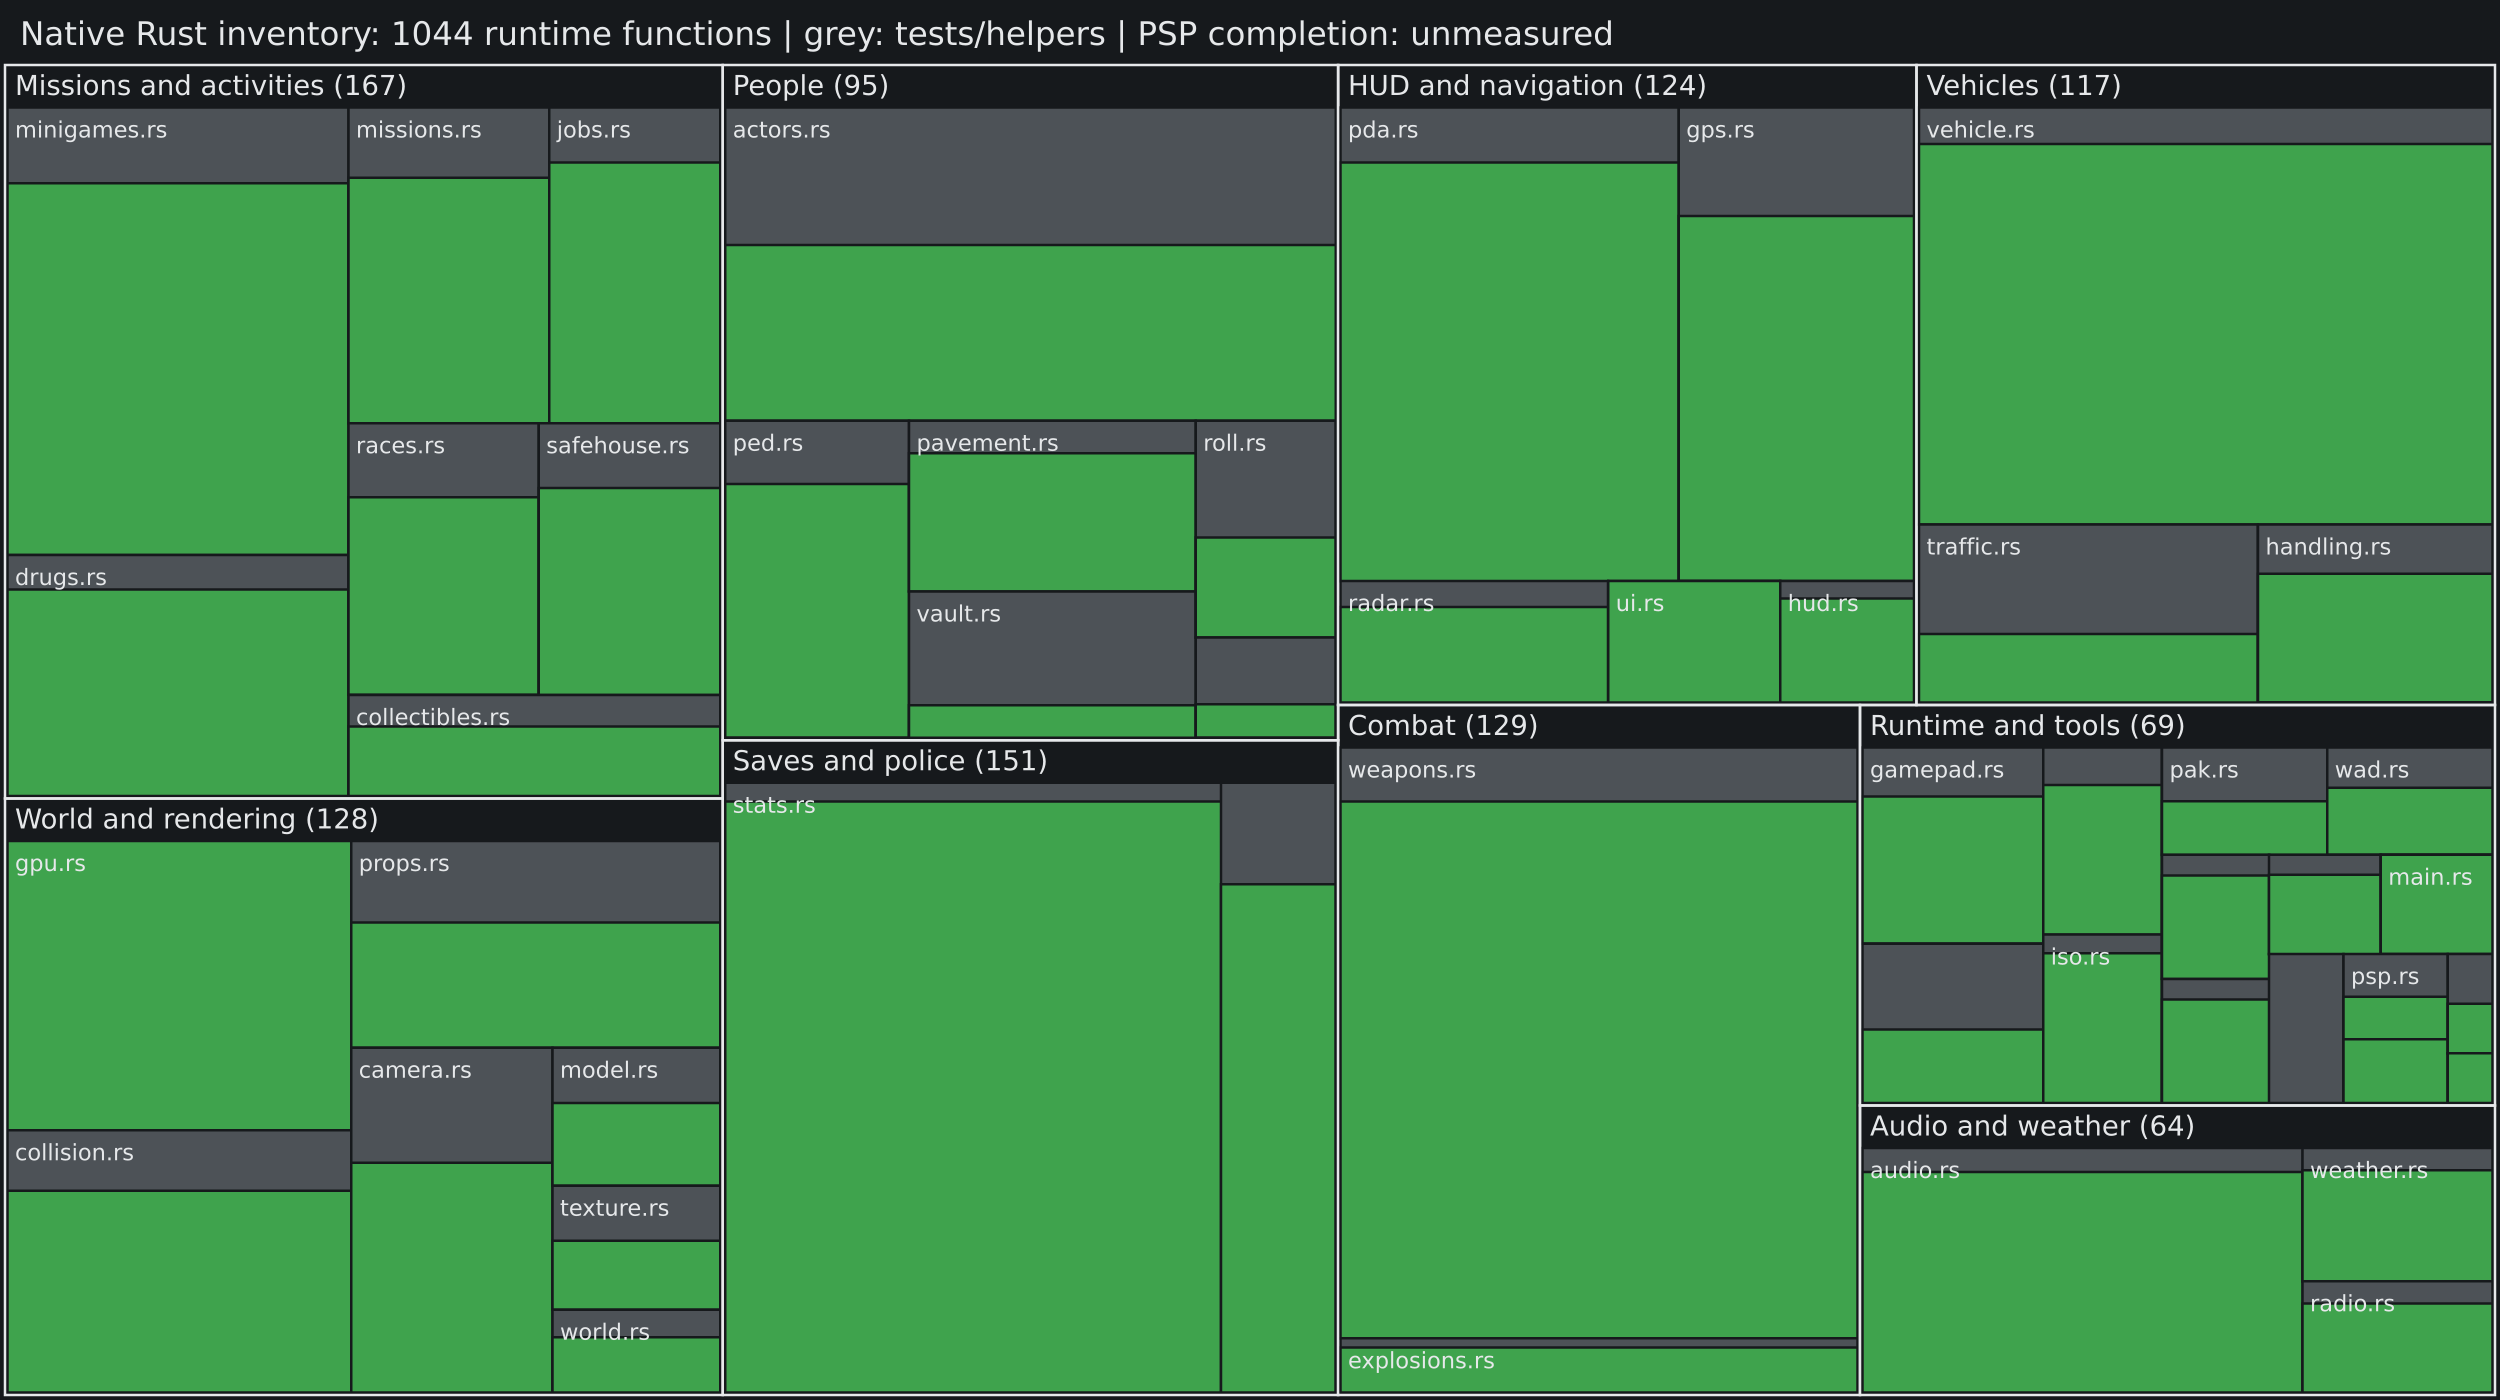
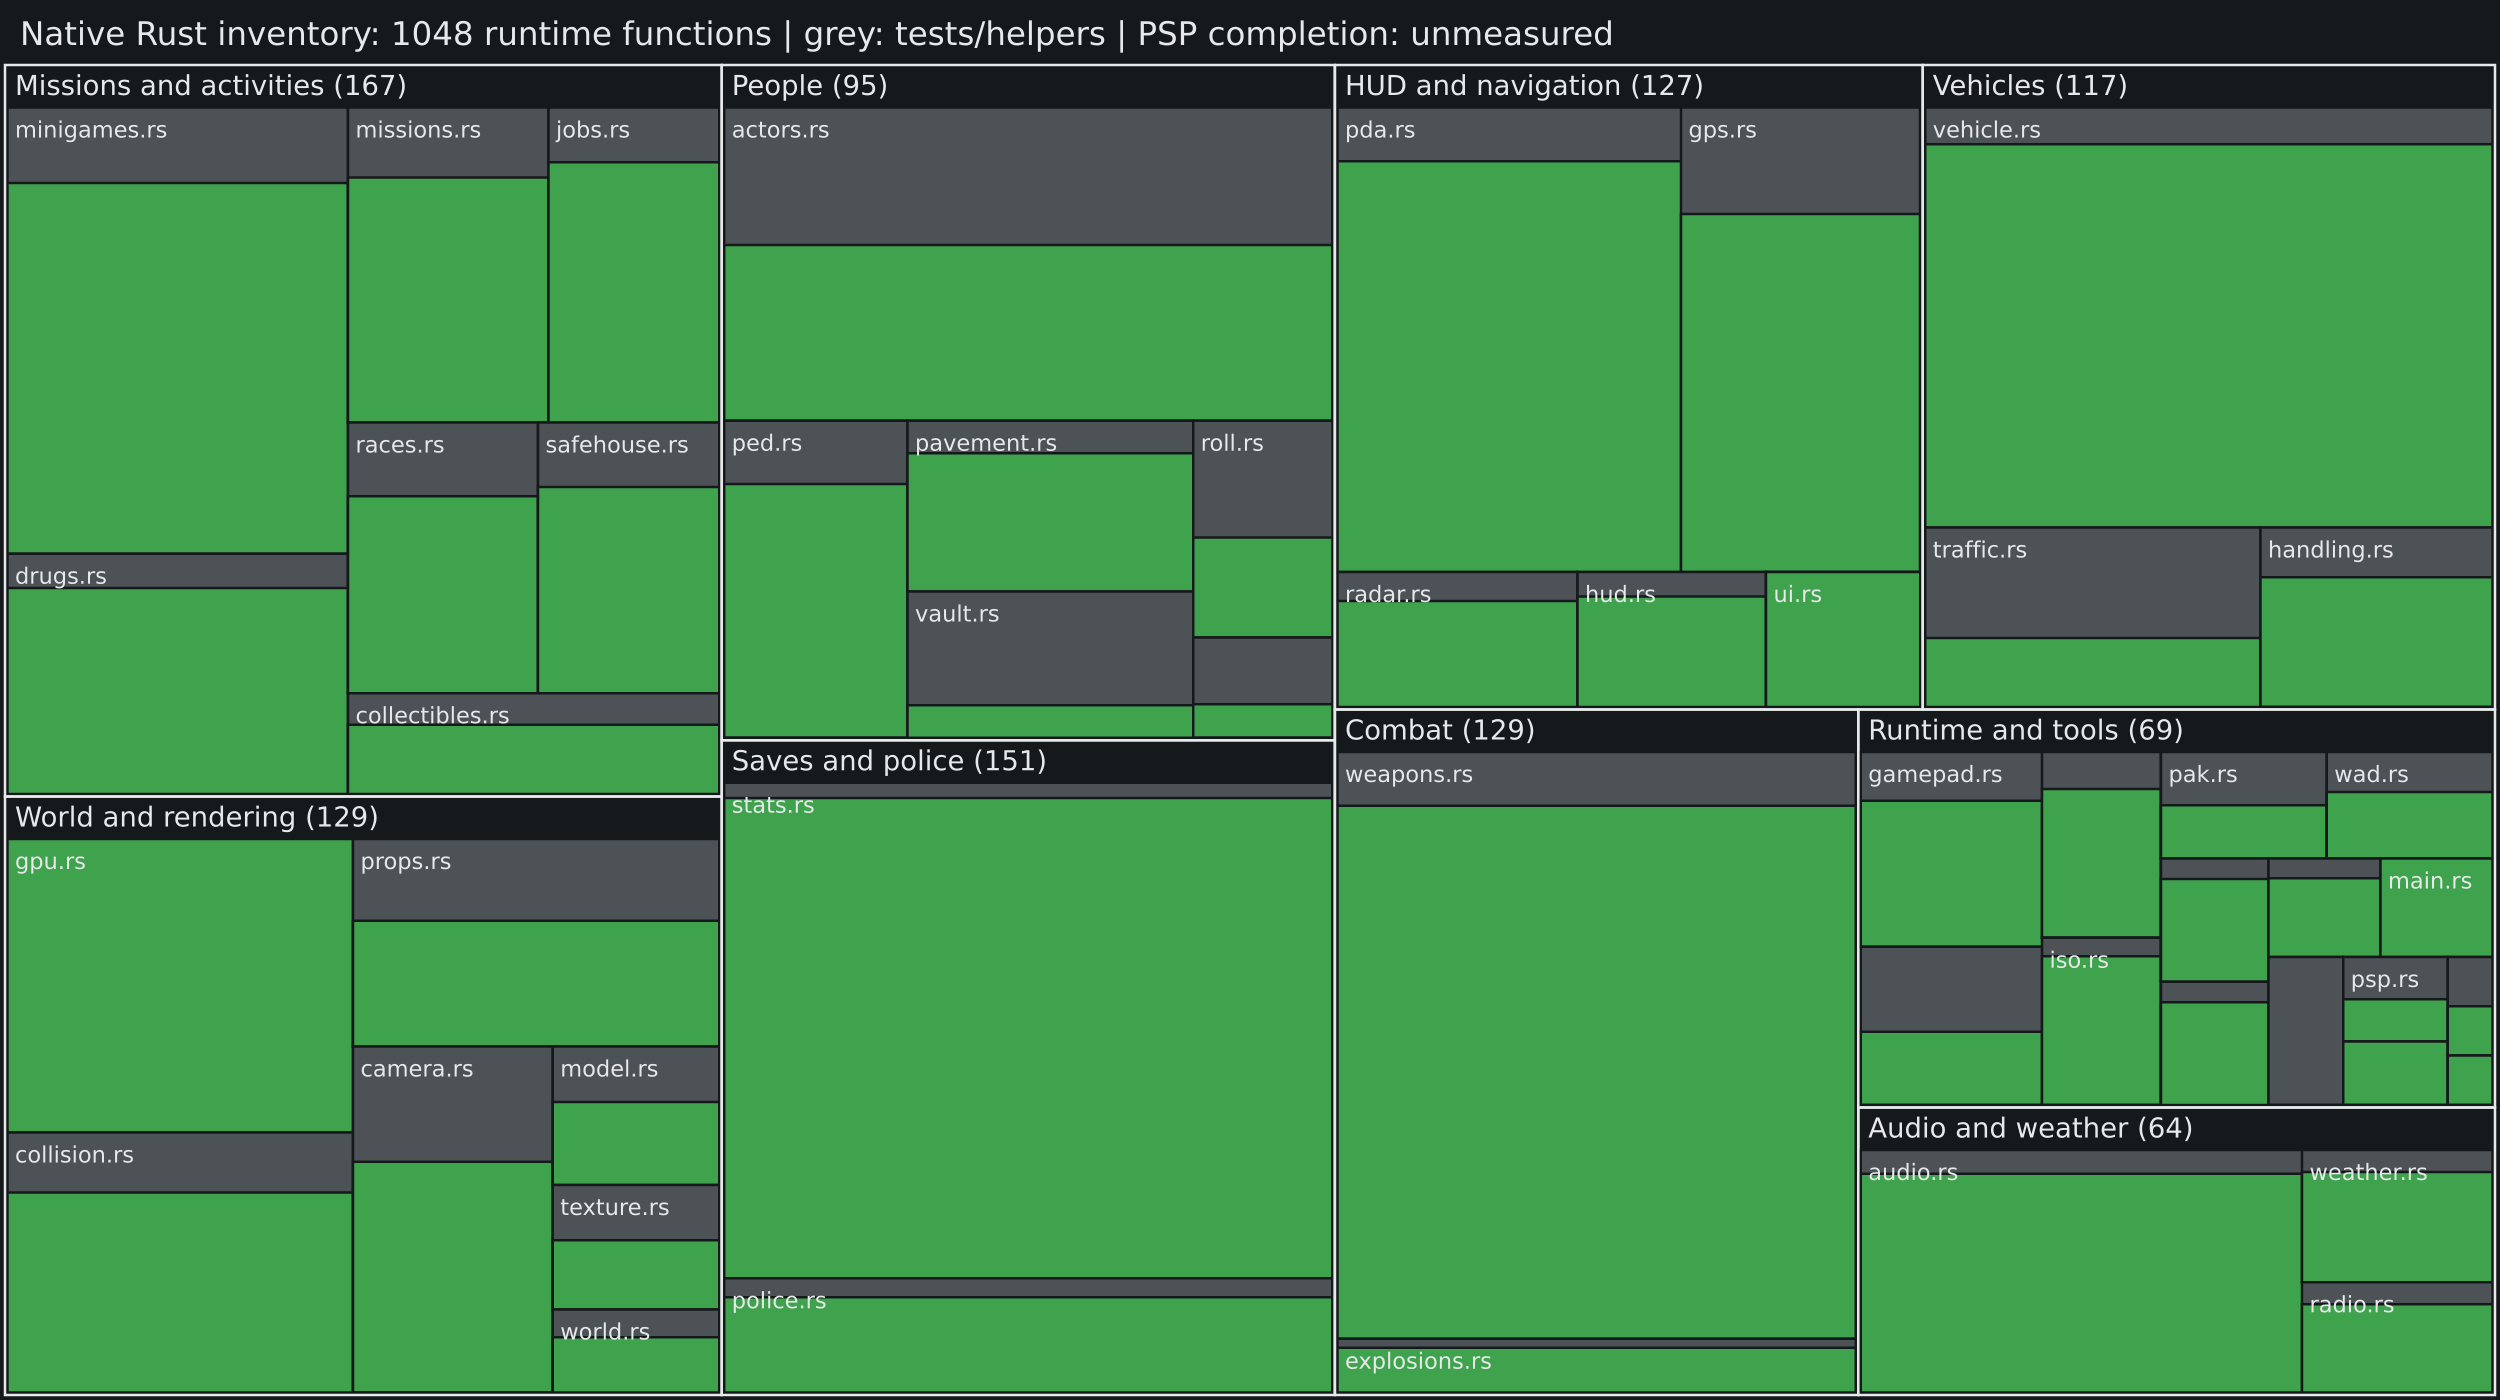
<svg xmlns="http://www.w3.org/2000/svg" width="1000" height="560" viewBox="0 0 1000 560" font-family="Verdana,DejaVu Sans,sans-serif">
  <rect width="1000" height="560" fill="#16191c" />
-   <text x="8" y="18" font-size="13" fill="#e6e8ea">Native Rust inventory: 1044 runtime functions | grey: tests/helpers | PSP completion: unmeasured</text>
-   <g>
-     <rect x="3.0" y="43.0" width="136.4" height="179.0" fill="#4d5257" stroke="#16191c" />
-     <rect x="3.0" y="73.3" width="136.4" height="148.7" fill="#3fa34d" stroke="#16191c" />
+   <text x="8" y="18" font-size="13" fill="#e6e8ea">Native Rust inventory: 1048 runtime functions | grey: tests/helpers | PSP completion: unmeasured</text>
+   <g>
+     <rect x="3.0" y="43.0" width="136.2" height="178.5" fill="#4d5257" stroke="#16191c" />
+     <rect x="3.0" y="73.2" width="136.2" height="148.3" fill="#3fa34d" stroke="#16191c" />
    <text x="6.0" y="55.0" font-size="9" fill="#e6e8ea">minigames.rs</text>
  </g>
  <g>
-     <rect x="3.0" y="222.0" width="136.4" height="96.4" fill="#4d5257" stroke="#16191c" />
-     <rect x="3.0" y="235.8" width="136.4" height="82.6" fill="#3fa34d" stroke="#16191c" />
-     <text x="6.0" y="234.0" font-size="9" fill="#e6e8ea">drugs.rs</text>
-   </g>
-   <g>
-     <rect x="139.4" y="43.0" width="80.3" height="126.3" fill="#4d5257" stroke="#16191c" />
-     <rect x="139.4" y="71.1" width="80.3" height="98.2" fill="#3fa34d" stroke="#16191c" />
-     <text x="142.4" y="55.0" font-size="9" fill="#e6e8ea">missions.rs</text>
-   </g>
-   <g>
-     <rect x="219.7" y="43.0" width="68.4" height="126.3" fill="#4d5257" stroke="#16191c" />
-     <rect x="219.7" y="65.0" width="68.4" height="104.3" fill="#3fa34d" stroke="#16191c" />
-     <text x="222.7" y="55.0" font-size="9" fill="#e6e8ea">jobs.rs</text>
-   </g>
-   <g>
-     <rect x="139.4" y="169.3" width="76.1" height="108.6" fill="#4d5257" stroke="#16191c" />
-     <rect x="139.4" y="198.9" width="76.1" height="79.0" fill="#3fa34d" stroke="#16191c" />
-     <text x="142.4" y="181.3" font-size="9" fill="#e6e8ea">races.rs</text>
-   </g>
-   <g>
-     <rect x="215.5" y="169.3" width="72.6" height="108.6" fill="#4d5257" stroke="#16191c" />
-     <rect x="215.5" y="195.2" width="72.6" height="82.8" fill="#3fa34d" stroke="#16191c" />
-     <text x="218.5" y="181.3" font-size="9" fill="#e6e8ea">safehouse.rs</text>
-   </g>
-   <g>
-     <rect x="139.4" y="278.0" width="148.7" height="40.4" fill="#4d5257" stroke="#16191c" />
-     <rect x="139.4" y="290.6" width="148.7" height="27.8" fill="#3fa34d" stroke="#16191c" />
-     <text x="142.4" y="290.0" font-size="9" fill="#e6e8ea">collectibles.rs</text>
-   </g>
-   <rect x="2.0" y="26.0" width="287.1" height="293.4" fill="none" stroke="#e6e8ea" />
+     <rect x="3.0" y="221.5" width="136.2" height="96.1" fill="#4d5257" stroke="#16191c" />
+     <rect x="3.0" y="235.2" width="136.2" height="82.4" fill="#3fa34d" stroke="#16191c" />
+     <text x="6.0" y="233.5" font-size="9" fill="#e6e8ea">drugs.rs</text>
+   </g>
+   <g>
+     <rect x="139.2" y="43.0" width="80.2" height="126.0" fill="#4d5257" stroke="#16191c" />
+     <rect x="139.2" y="71.0" width="80.2" height="98.0" fill="#3fa34d" stroke="#16191c" />
+     <text x="142.2" y="55.0" font-size="9" fill="#e6e8ea">missions.rs</text>
+   </g>
+   <g>
+     <rect x="219.4" y="43.0" width="68.3" height="126.0" fill="#4d5257" stroke="#16191c" />
+     <rect x="219.4" y="64.9" width="68.3" height="104.1" fill="#3fa34d" stroke="#16191c" />
+     <text x="222.4" y="55.0" font-size="9" fill="#e6e8ea">jobs.rs</text>
+   </g>
+   <g>
+     <rect x="139.2" y="169.0" width="76.0" height="108.3" fill="#4d5257" stroke="#16191c" />
+     <rect x="139.2" y="198.5" width="76.0" height="78.8" fill="#3fa34d" stroke="#16191c" />
+     <text x="142.2" y="181.0" font-size="9" fill="#e6e8ea">races.rs</text>
+   </g>
+   <g>
+     <rect x="215.2" y="169.0" width="72.5" height="108.3" fill="#4d5257" stroke="#16191c" />
+     <rect x="215.2" y="194.8" width="72.5" height="82.5" fill="#3fa34d" stroke="#16191c" />
+     <text x="218.2" y="181.0" font-size="9" fill="#e6e8ea">safehouse.rs</text>
+   </g>
+   <g>
+     <rect x="139.2" y="277.3" width="148.5" height="40.3" fill="#4d5257" stroke="#16191c" />
+     <rect x="139.2" y="289.9" width="148.5" height="27.7" fill="#3fa34d" stroke="#16191c" />
+     <text x="142.2" y="289.3" font-size="9" fill="#e6e8ea">collectibles.rs</text>
+   </g>
+   <rect x="2.0" y="26.0" width="286.7" height="292.6" fill="none" stroke="#e6e8ea" />
  <text x="6.0" y="38.0" font-size="11" fill="#e6e8ea">Missions and activities (167)</text>
  <g>
-     <rect x="3.0" y="336.4" width="137.5" height="115.7" fill="#4d5257" stroke="#16191c" />
-     <rect x="3.0" y="336.4" width="137.5" height="115.7" fill="#3fa34d" stroke="#16191c" />
-     <text x="6.0" y="348.4" font-size="9" fill="#e6e8ea">gpu.rs</text>
-   </g>
-   <g>
-     <rect x="3.0" y="452.1" width="137.5" height="104.9" fill="#4d5257" stroke="#16191c" />
-     <rect x="3.0" y="476.3" width="137.5" height="80.7" fill="#3fa34d" stroke="#16191c" />
-     <text x="6.0" y="464.1" font-size="9" fill="#e6e8ea">collision.rs</text>
-   </g>
-   <g>
-     <rect x="140.5" y="336.4" width="147.6" height="82.7" fill="#4d5257" stroke="#16191c" />
-     <rect x="140.5" y="369.0" width="147.6" height="50.1" fill="#3fa34d" stroke="#16191c" />
-     <text x="143.5" y="348.4" font-size="9" fill="#e6e8ea">props.rs</text>
-   </g>
-   <g>
-     <rect x="140.5" y="419.1" width="80.5" height="137.9" fill="#4d5257" stroke="#16191c" />
-     <rect x="140.5" y="465.1" width="80.5" height="91.9" fill="#3fa34d" stroke="#16191c" />
-     <text x="143.5" y="431.1" font-size="9" fill="#e6e8ea">camera.rs</text>
-   </g>
-   <g>
-     <rect x="221.0" y="419.1" width="67.1" height="55.2" fill="#4d5257" stroke="#16191c" />
-     <rect x="221.0" y="441.2" width="67.1" height="33.1" fill="#3fa34d" stroke="#16191c" />
-     <text x="224.0" y="431.1" font-size="9" fill="#e6e8ea">model.rs</text>
-   </g>
-   <g>
-     <rect x="221.0" y="474.3" width="67.1" height="49.6" fill="#4d5257" stroke="#16191c" />
-     <rect x="221.0" y="496.3" width="67.1" height="27.6" fill="#3fa34d" stroke="#16191c" />
-     <text x="224.0" y="486.3" font-size="9" fill="#e6e8ea">texture.rs</text>
-   </g>
-   <g>
-     <rect x="221.0" y="523.9" width="67.1" height="33.1" fill="#4d5257" stroke="#16191c" />
-     <rect x="221.0" y="534.9" width="67.1" height="22.1" fill="#3fa34d" stroke="#16191c" />
-     <text x="224.0" y="535.9" font-size="9" fill="#e6e8ea">world.rs</text>
-   </g>
-   <rect x="2.0" y="319.4" width="287.1" height="238.6" fill="none" stroke="#e6e8ea" />
-   <text x="6.0" y="331.4" font-size="11" fill="#e6e8ea">World and rendering (128)</text>
-   <g>
-     <rect x="290.1" y="43.0" width="244.2" height="125.3" fill="#4d5257" stroke="#16191c" />
-     <rect x="290.1" y="98.0" width="244.2" height="70.3" fill="#3fa34d" stroke="#16191c" />
-     <text x="293.1" y="55.0" font-size="9" fill="#e6e8ea">actors.rs</text>
-   </g>
-   <g>
-     <rect x="290.1" y="168.3" width="73.5" height="126.8" fill="#4d5257" stroke="#16191c" />
-     <rect x="290.1" y="193.6" width="73.5" height="101.4" fill="#3fa34d" stroke="#16191c" />
-     <text x="293.1" y="180.3" font-size="9" fill="#e6e8ea">ped.rs</text>
-   </g>
-   <g>
-     <rect x="363.6" y="168.3" width="114.7" height="68.3" fill="#4d5257" stroke="#16191c" />
-     <rect x="363.6" y="181.3" width="114.7" height="55.3" fill="#3fa34d" stroke="#16191c" />
-     <text x="366.6" y="180.3" font-size="9" fill="#e6e8ea">pavement.rs</text>
-   </g>
-   <g>
-     <rect x="363.6" y="236.6" width="114.7" height="58.5" fill="#4d5257" stroke="#16191c" />
-     <rect x="363.6" y="282.1" width="114.7" height="13.0" fill="#3fa34d" stroke="#16191c" />
-     <text x="366.6" y="248.6" font-size="9" fill="#e6e8ea">vault.rs</text>
-   </g>
-   <g>
-     <rect x="478.3" y="168.3" width="55.9" height="86.8" fill="#4d5257" stroke="#16191c" />
-     <rect x="478.3" y="215.0" width="55.9" height="40.0" fill="#3fa34d" stroke="#16191c" />
-     <text x="481.3" y="180.3" font-size="9" fill="#e6e8ea">roll.rs</text>
-   </g>
-   <g>
-     <rect x="478.3" y="255.0" width="55.9" height="40.0" fill="#4d5257" stroke="#16191c" />
-     <rect x="478.3" y="281.7" width="55.9" height="13.3" fill="#3fa34d" stroke="#16191c" />
-   </g>
-   <rect x="289.1" y="26.0" width="246.2" height="270.1" fill="none" stroke="#e6e8ea" />
-   <text x="293.1" y="38.0" font-size="11" fill="#e6e8ea">People (95)</text>
-   <g>
-     <rect x="290.1" y="313.1" width="198.4" height="243.9" fill="#4d5257" stroke="#16191c" />
-     <rect x="290.1" y="320.6" width="198.4" height="236.4" fill="#3fa34d" stroke="#16191c" />
-     <text x="293.1" y="325.1" font-size="9" fill="#e6e8ea">stats.rs</text>
-   </g>
-   <g>
-     <rect x="488.4" y="313.1" width="45.8" height="243.9" fill="#4d5257" stroke="#16191c" />
-     <rect x="488.4" y="353.7" width="45.8" height="203.3" fill="#3fa34d" stroke="#16191c" />
-   </g>
-   <rect x="289.1" y="296.1" width="246.2" height="261.9" fill="none" stroke="#e6e8ea" />
-   <text x="293.1" y="308.1" font-size="11" fill="#e6e8ea">Saves and police (151)</text>
-   <g>
-     <rect x="536.2" y="43.0" width="135.3" height="189.4" fill="#4d5257" stroke="#16191c" />
-     <rect x="536.2" y="65.0" width="135.3" height="167.5" fill="#3fa34d" stroke="#16191c" />
-     <text x="539.2" y="55.0" font-size="9" fill="#e6e8ea">pda.rs</text>
-   </g>
-   <g>
-     <rect x="671.5" y="43.0" width="94.1" height="189.4" fill="#4d5257" stroke="#16191c" />
-     <rect x="671.5" y="86.4" width="94.1" height="146.0" fill="#3fa34d" stroke="#16191c" />
-     <text x="674.5" y="55.0" font-size="9" fill="#e6e8ea">gps.rs</text>
-   </g>
-   <g>
-     <rect x="536.2" y="232.4" width="107.0" height="48.6" fill="#4d5257" stroke="#16191c" />
-     <rect x="536.2" y="242.8" width="107.0" height="38.2" fill="#3fa34d" stroke="#16191c" />
-     <text x="539.2" y="244.4" font-size="9" fill="#e6e8ea">radar.rs</text>
-   </g>
-   <g>
-     <rect x="643.3" y="232.4" width="68.8" height="48.6" fill="#4d5257" stroke="#16191c" />
-     <rect x="643.3" y="232.4" width="68.8" height="48.6" fill="#3fa34d" stroke="#16191c" />
-     <text x="646.3" y="244.4" font-size="9" fill="#e6e8ea">ui.rs</text>
-   </g>
-   <g>
-     <rect x="712.1" y="232.4" width="53.5" height="48.6" fill="#4d5257" stroke="#16191c" />
-     <rect x="712.1" y="239.4" width="53.5" height="41.6" fill="#3fa34d" stroke="#16191c" />
-     <text x="715.1" y="244.4" font-size="9" fill="#e6e8ea">hud.rs</text>
-   </g>
-   <rect x="535.2" y="26.0" width="231.4" height="256.0" fill="none" stroke="#e6e8ea" />
-   <text x="539.2" y="38.0" font-size="11" fill="#e6e8ea">HUD and navigation (124)</text>
-   <g>
-     <rect x="767.6" y="43.0" width="229.4" height="166.8" fill="#4d5257" stroke="#16191c" />
-     <rect x="767.6" y="57.6" width="229.4" height="152.2" fill="#3fa34d" stroke="#16191c" />
-     <text x="770.6" y="55.0" font-size="9" fill="#e6e8ea">vehicle.rs</text>
-   </g>
-   <g>
-     <rect x="767.6" y="209.8" width="135.5" height="71.2" fill="#4d5257" stroke="#16191c" />
-     <rect x="767.6" y="253.6" width="135.5" height="27.4" fill="#3fa34d" stroke="#16191c" />
-     <text x="770.6" y="221.8" font-size="9" fill="#e6e8ea">traffic.rs</text>
-   </g>
-   <g>
-     <rect x="903.2" y="209.8" width="93.8" height="71.2" fill="#4d5257" stroke="#16191c" />
-     <rect x="903.2" y="229.5" width="93.8" height="51.4" fill="#3fa34d" stroke="#16191c" />
-     <text x="906.2" y="221.8" font-size="9" fill="#e6e8ea">handling.rs</text>
-   </g>
-   <rect x="766.6" y="26.0" width="231.4" height="256.0" fill="none" stroke="#e6e8ea" />
-   <text x="770.6" y="38.0" font-size="11" fill="#e6e8ea">Vehicles (117)</text>
-   <g>
-     <rect x="536.2" y="299.0" width="206.8" height="236.4" fill="#4d5257" stroke="#16191c" />
-     <rect x="536.2" y="320.6" width="206.8" height="214.7" fill="#3fa34d" stroke="#16191c" />
-     <text x="539.2" y="311.0" font-size="9" fill="#e6e8ea">weapons.rs</text>
-   </g>
-   <g>
-     <rect x="536.2" y="535.3" width="206.8" height="21.7" fill="#4d5257" stroke="#16191c" />
-     <rect x="536.2" y="539.0" width="206.8" height="18.0" fill="#3fa34d" stroke="#16191c" />
-     <text x="539.2" y="547.3" font-size="9" fill="#e6e8ea">explosions.rs</text>
-   </g>
-   <rect x="535.2" y="282.0" width="208.8" height="276.0" fill="none" stroke="#e6e8ea" />
-   <text x="539.2" y="294.0" font-size="11" fill="#e6e8ea">Combat (129)</text>
-   <g>
-     <rect x="745.0" y="299.0" width="72.4" height="78.5" fill="#4d5257" stroke="#16191c" />
-     <rect x="745.0" y="318.6" width="72.4" height="58.8" fill="#3fa34d" stroke="#16191c" />
-     <text x="748.0" y="311.0" font-size="9" fill="#e6e8ea">gamepad.rs</text>
-   </g>
-   <g>
-     <rect x="745.0" y="377.5" width="72.4" height="63.8" fill="#4d5257" stroke="#16191c" />
-     <rect x="745.0" y="411.8" width="72.4" height="29.4" fill="#3fa34d" stroke="#16191c" />
-   </g>
-   <g>
-     <rect x="817.3" y="299.0" width="47.4" height="74.8" fill="#4d5257" stroke="#16191c" />
-     <rect x="817.3" y="314.0" width="47.4" height="59.9" fill="#3fa34d" stroke="#16191c" />
-   </g>
-   <g>
-     <rect x="817.3" y="373.8" width="47.4" height="67.4" fill="#4d5257" stroke="#16191c" />
-     <rect x="817.3" y="381.3" width="47.4" height="59.9" fill="#3fa34d" stroke="#16191c" />
-     <text x="820.3" y="385.8" font-size="9" fill="#e6e8ea">iso.rs</text>
-   </g>
-   <g>
-     <rect x="864.8" y="299.0" width="66.1" height="42.9" fill="#4d5257" stroke="#16191c" />
-     <rect x="864.8" y="320.5" width="66.1" height="21.5" fill="#3fa34d" stroke="#16191c" />
-     <text x="867.8" y="311.0" font-size="9" fill="#e6e8ea">pak.rs</text>
-   </g>
-   <g>
-     <rect x="930.9" y="299.0" width="66.1" height="42.9" fill="#4d5257" stroke="#16191c" />
-     <rect x="930.9" y="315.1" width="66.1" height="26.8" fill="#3fa34d" stroke="#16191c" />
-     <text x="933.9" y="311.0" font-size="9" fill="#e6e8ea">wad.rs</text>
-   </g>
-   <g>
-     <rect x="864.8" y="341.9" width="42.9" height="49.6" fill="#4d5257" stroke="#16191c" />
-     <rect x="864.8" y="350.2" width="42.9" height="41.4" fill="#3fa34d" stroke="#16191c" />
-   </g>
-   <g>
-     <rect x="864.8" y="391.6" width="42.9" height="49.6" fill="#4d5257" stroke="#16191c" />
-     <rect x="864.8" y="399.8" width="42.9" height="41.4" fill="#3fa34d" stroke="#16191c" />
-   </g>
-   <g>
-     <rect x="907.6" y="341.9" width="44.7" height="39.7" fill="#4d5257" stroke="#16191c" />
-     <rect x="907.6" y="349.9" width="44.7" height="31.8" fill="#3fa34d" stroke="#16191c" />
-   </g>
-   <g>
-     <rect x="952.3" y="341.9" width="44.7" height="39.7" fill="#4d5257" stroke="#16191c" />
-     <rect x="952.3" y="341.9" width="44.7" height="39.7" fill="#3fa34d" stroke="#16191c" />
-     <text x="955.3" y="353.9" font-size="9" fill="#e6e8ea">main.rs</text>
-   </g>
-   <g>
-     <rect x="907.6" y="381.6" width="29.8" height="59.6" fill="#4d5257" stroke="#16191c" />
-     <rect x="907.6" y="441.2" width="29.8" height="0.0" fill="#3fa34d" stroke="#16191c" />
-   </g>
-   <g>
-     <rect x="937.4" y="381.6" width="41.7" height="34.0" fill="#4d5257" stroke="#16191c" />
-     <rect x="937.4" y="398.7" width="41.7" height="17.0" fill="#3fa34d" stroke="#16191c" />
-     <text x="940.4" y="393.6" font-size="9" fill="#e6e8ea">psp.rs</text>
-   </g>
-   <g>
-     <rect x="937.4" y="415.7" width="41.7" height="25.5" fill="#4d5257" stroke="#16191c" />
-     <rect x="937.4" y="415.7" width="41.7" height="25.5" fill="#3fa34d" stroke="#16191c" />
-   </g>
-   <g>
-     <rect x="979.1" y="381.6" width="17.9" height="39.7" fill="#4d5257" stroke="#16191c" />
-     <rect x="979.1" y="401.5" width="17.9" height="19.9" fill="#3fa34d" stroke="#16191c" />
-   </g>
-   <g>
-     <rect x="979.1" y="421.3" width="17.9" height="19.9" fill="#4d5257" stroke="#16191c" />
-     <rect x="979.1" y="421.3" width="17.9" height="19.9" fill="#3fa34d" stroke="#16191c" />
-   </g>
-   <rect x="744.0" y="282.0" width="254.0" height="160.2" fill="none" stroke="#e6e8ea" />
-   <text x="748.0" y="294.0" font-size="11" fill="#e6e8ea">Runtime and tools (69)</text>
-   <g>
-     <rect x="745.0" y="459.2" width="176.1" height="97.8" fill="#4d5257" stroke="#16191c" />
-     <rect x="745.0" y="468.8" width="176.1" height="88.2" fill="#3fa34d" stroke="#16191c" />
-     <text x="748.0" y="471.2" font-size="9" fill="#e6e8ea">audio.rs</text>
-   </g>
-   <g>
-     <rect x="921.0" y="459.2" width="76.0" height="53.3" fill="#4d5257" stroke="#16191c" />
-     <rect x="921.0" y="468.1" width="76.0" height="44.5" fill="#3fa34d" stroke="#16191c" />
-     <text x="924.0" y="471.2" font-size="9" fill="#e6e8ea">weather.rs</text>
-   </g>
-   <g>
-     <rect x="921.0" y="512.5" width="76.0" height="44.5" fill="#4d5257" stroke="#16191c" />
-     <rect x="921.0" y="521.4" width="76.0" height="35.6" fill="#3fa34d" stroke="#16191c" />
-     <text x="924.0" y="524.5" font-size="9" fill="#e6e8ea">radio.rs</text>
-   </g>
-   <rect x="744.0" y="442.2" width="254.0" height="115.8" fill="none" stroke="#e6e8ea" />
-   <text x="748.0" y="454.2" font-size="11" fill="#e6e8ea">Audio and weather (64)</text>
+     <rect x="3.0" y="335.6" width="138.2" height="117.4" fill="#4d5257" stroke="#16191c" />
+     <rect x="3.0" y="335.6" width="138.2" height="117.4" fill="#3fa34d" stroke="#16191c" />
+     <text x="6.0" y="347.6" font-size="9" fill="#e6e8ea">gpu.rs</text>
+   </g>
+   <g>
+     <rect x="3.0" y="453.0" width="138.2" height="104.0" fill="#4d5257" stroke="#16191c" />
+     <rect x="3.0" y="477.0" width="138.2" height="80.0" fill="#3fa34d" stroke="#16191c" />
+     <text x="6.0" y="465.0" font-size="9" fill="#e6e8ea">collision.rs</text>
+   </g>
+   <g>
+     <rect x="141.2" y="335.6" width="146.5" height="83.0" fill="#4d5257" stroke="#16191c" />
+     <rect x="141.2" y="368.3" width="146.5" height="50.3" fill="#3fa34d" stroke="#16191c" />
+     <text x="144.2" y="347.6" font-size="9" fill="#e6e8ea">props.rs</text>
+   </g>
+   <g>
+     <rect x="141.2" y="418.6" width="79.9" height="138.4" fill="#4d5257" stroke="#16191c" />
+     <rect x="141.2" y="464.7" width="79.9" height="92.2" fill="#3fa34d" stroke="#16191c" />
+     <text x="144.2" y="430.6" font-size="9" fill="#e6e8ea">camera.rs</text>
+   </g>
+   <g>
+     <rect x="221.1" y="418.6" width="66.6" height="55.3" fill="#4d5257" stroke="#16191c" />
+     <rect x="221.1" y="440.8" width="66.6" height="33.2" fill="#3fa34d" stroke="#16191c" />
+     <text x="224.1" y="430.6" font-size="9" fill="#e6e8ea">model.rs</text>
+   </g>
+   <g>
+     <rect x="221.1" y="474.0" width="66.6" height="49.8" fill="#4d5257" stroke="#16191c" />
+     <rect x="221.1" y="496.1" width="66.6" height="27.7" fill="#3fa34d" stroke="#16191c" />
+     <text x="224.1" y="486.0" font-size="9" fill="#e6e8ea">texture.rs</text>
+   </g>
+   <g>
+     <rect x="221.1" y="523.8" width="66.6" height="33.2" fill="#4d5257" stroke="#16191c" />
+     <rect x="221.1" y="534.9" width="66.6" height="22.1" fill="#3fa34d" stroke="#16191c" />
+     <text x="224.1" y="535.8" font-size="9" fill="#e6e8ea">world.rs</text>
+   </g>
+   <rect x="2.0" y="318.6" width="286.7" height="239.4" fill="none" stroke="#e6e8ea" />
+   <text x="6.0" y="330.6" font-size="11" fill="#e6e8ea">World and rendering (129)</text>
+   <g>
+     <rect x="289.7" y="43.0" width="243.2" height="125.3" fill="#4d5257" stroke="#16191c" />
+     <rect x="289.7" y="98.0" width="243.2" height="70.3" fill="#3fa34d" stroke="#16191c" />
+     <text x="292.7" y="55.0" font-size="9" fill="#e6e8ea">actors.rs</text>
+   </g>
+   <g>
+     <rect x="289.7" y="168.3" width="73.3" height="126.8" fill="#4d5257" stroke="#16191c" />
+     <rect x="289.7" y="193.6" width="73.3" height="101.4" fill="#3fa34d" stroke="#16191c" />
+     <text x="292.7" y="180.3" font-size="9" fill="#e6e8ea">ped.rs</text>
+   </g>
+   <g>
+     <rect x="363.0" y="168.3" width="114.3" height="68.3" fill="#4d5257" stroke="#16191c" />
+     <rect x="363.0" y="181.3" width="114.3" height="55.3" fill="#3fa34d" stroke="#16191c" />
+     <text x="366.0" y="180.3" font-size="9" fill="#e6e8ea">pavement.rs</text>
+   </g>
+   <g>
+     <rect x="363.0" y="236.6" width="114.3" height="58.5" fill="#4d5257" stroke="#16191c" />
+     <rect x="363.0" y="282.1" width="114.3" height="13.0" fill="#3fa34d" stroke="#16191c" />
+     <text x="366.0" y="248.6" font-size="9" fill="#e6e8ea">vault.rs</text>
+   </g>
+   <g>
+     <rect x="477.3" y="168.3" width="55.7" height="86.8" fill="#4d5257" stroke="#16191c" />
+     <rect x="477.3" y="215.0" width="55.7" height="40.0" fill="#3fa34d" stroke="#16191c" />
+     <text x="480.3" y="180.3" font-size="9" fill="#e6e8ea">roll.rs</text>
+   </g>
+   <g>
+     <rect x="477.3" y="255.0" width="55.7" height="40.0" fill="#4d5257" stroke="#16191c" />
+     <rect x="477.3" y="281.7" width="55.7" height="13.3" fill="#3fa34d" stroke="#16191c" />
+   </g>
+   <rect x="288.7" y="26.0" width="245.2" height="270.1" fill="none" stroke="#e6e8ea" />
+   <text x="292.7" y="38.0" font-size="11" fill="#e6e8ea">People (95)</text>
+   <g>
+     <rect x="289.7" y="313.1" width="243.2" height="198.2" fill="#4d5257" stroke="#16191c" />
+     <rect x="289.7" y="319.2" width="243.2" height="192.1" fill="#3fa34d" stroke="#16191c" />
+     <text x="292.7" y="325.1" font-size="9" fill="#e6e8ea">stats.rs</text>
+   </g>
+   <g>
+     <rect x="289.7" y="511.3" width="243.2" height="45.7" fill="#4d5257" stroke="#16191c" />
+     <rect x="289.7" y="518.9" width="243.2" height="38.1" fill="#3fa34d" stroke="#16191c" />
+     <text x="292.7" y="523.3" font-size="9" fill="#e6e8ea">police.rs</text>
+   </g>
+   <rect x="288.7" y="296.1" width="245.2" height="261.9" fill="none" stroke="#e6e8ea" />
+   <text x="292.7" y="308.1" font-size="11" fill="#e6e8ea">Saves and police (151)</text>
+   <g>
+     <rect x="535.0" y="43.0" width="137.5" height="185.8" fill="#4d5257" stroke="#16191c" />
+     <rect x="535.0" y="64.5" width="137.5" height="164.3" fill="#3fa34d" stroke="#16191c" />
+     <text x="538.0" y="55.0" font-size="9" fill="#e6e8ea">pda.rs</text>
+   </g>
+   <g>
+     <rect x="672.4" y="43.0" width="95.6" height="185.8" fill="#4d5257" stroke="#16191c" />
+     <rect x="672.4" y="85.6" width="95.6" height="143.2" fill="#3fa34d" stroke="#16191c" />
+     <text x="675.4" y="55.0" font-size="9" fill="#e6e8ea">gps.rs</text>
+   </g>
+   <g>
+     <rect x="535.0" y="228.8" width="96.0" height="54.0" fill="#4d5257" stroke="#16191c" />
+     <rect x="535.0" y="240.4" width="96.0" height="42.4" fill="#3fa34d" stroke="#16191c" />
+     <text x="538.0" y="240.8" font-size="9" fill="#e6e8ea">radar.rs</text>
+   </g>
+   <g>
+     <rect x="631.0" y="228.8" width="75.4" height="54.0" fill="#4d5257" stroke="#16191c" />
+     <rect x="631.0" y="238.6" width="75.4" height="44.2" fill="#3fa34d" stroke="#16191c" />
+     <text x="634.0" y="240.8" font-size="9" fill="#e6e8ea">hud.rs</text>
+   </g>
+   <g>
+     <rect x="706.4" y="228.8" width="61.7" height="54.0" fill="#4d5257" stroke="#16191c" />
+     <rect x="706.4" y="228.8" width="61.7" height="54.0" fill="#3fa34d" stroke="#16191c" />
+     <text x="709.4" y="240.8" font-size="9" fill="#e6e8ea">ui.rs</text>
+   </g>
+   <rect x="534.0" y="26.0" width="235.1" height="257.8" fill="none" stroke="#e6e8ea" />
+   <text x="538.0" y="38.0" font-size="11" fill="#e6e8ea">HUD and navigation (127)</text>
+   <g>
+     <rect x="770.1" y="43.0" width="226.9" height="168.0" fill="#4d5257" stroke="#16191c" />
+     <rect x="770.1" y="57.7" width="226.9" height="153.3" fill="#3fa34d" stroke="#16191c" />
+     <text x="773.1" y="55.0" font-size="9" fill="#e6e8ea">vehicle.rs</text>
+   </g>
+   <g>
+     <rect x="770.1" y="211.0" width="134.1" height="71.8" fill="#4d5257" stroke="#16191c" />
+     <rect x="770.1" y="255.2" width="134.1" height="27.6" fill="#3fa34d" stroke="#16191c" />
+     <text x="773.1" y="223.0" font-size="9" fill="#e6e8ea">traffic.rs</text>
+   </g>
+   <g>
+     <rect x="904.2" y="211.0" width="92.8" height="71.8" fill="#4d5257" stroke="#16191c" />
+     <rect x="904.2" y="230.9" width="92.8" height="51.8" fill="#3fa34d" stroke="#16191c" />
+     <text x="907.2" y="223.0" font-size="9" fill="#e6e8ea">handling.rs</text>
+   </g>
+   <rect x="769.1" y="26.0" width="228.9" height="257.8" fill="none" stroke="#e6e8ea" />
+   <text x="773.1" y="38.0" font-size="11" fill="#e6e8ea">Vehicles (117)</text>
+   <g>
+     <rect x="535.0" y="300.8" width="207.3" height="234.7" fill="#4d5257" stroke="#16191c" />
+     <rect x="535.0" y="322.3" width="207.3" height="213.2" fill="#3fa34d" stroke="#16191c" />
+     <text x="538.0" y="312.8" font-size="9" fill="#e6e8ea">weapons.rs</text>
+   </g>
+   <g>
+     <rect x="535.0" y="535.5" width="207.3" height="21.5" fill="#4d5257" stroke="#16191c" />
+     <rect x="535.0" y="539.1" width="207.3" height="17.9" fill="#3fa34d" stroke="#16191c" />
+     <text x="538.0" y="547.5" font-size="9" fill="#e6e8ea">explosions.rs</text>
+   </g>
+   <rect x="534.0" y="283.8" width="209.3" height="274.2" fill="none" stroke="#e6e8ea" />
+   <text x="538.0" y="295.8" font-size="11" fill="#e6e8ea">Combat (129)</text>
+   <g>
+     <rect x="744.3" y="300.8" width="72.6" height="77.9" fill="#4d5257" stroke="#16191c" />
+     <rect x="744.3" y="320.3" width="72.6" height="58.4" fill="#3fa34d" stroke="#16191c" />
+     <text x="747.3" y="312.8" font-size="9" fill="#e6e8ea">gamepad.rs</text>
+   </g>
+   <g>
+     <rect x="744.3" y="378.7" width="72.6" height="63.3" fill="#4d5257" stroke="#16191c" />
+     <rect x="744.3" y="412.7" width="72.6" height="29.2" fill="#3fa34d" stroke="#16191c" />
+   </g>
+   <g>
+     <rect x="816.8" y="300.8" width="47.5" height="74.3" fill="#4d5257" stroke="#16191c" />
+     <rect x="816.8" y="315.6" width="47.5" height="59.4" fill="#3fa34d" stroke="#16191c" />
+   </g>
+   <g>
+     <rect x="816.8" y="375.1" width="47.5" height="66.9" fill="#4d5257" stroke="#16191c" />
+     <rect x="816.8" y="382.5" width="47.5" height="59.4" fill="#3fa34d" stroke="#16191c" />
+     <text x="819.8" y="387.1" font-size="9" fill="#e6e8ea">iso.rs</text>
+   </g>
+   <g>
+     <rect x="864.4" y="300.8" width="66.3" height="42.6" fill="#4d5257" stroke="#16191c" />
+     <rect x="864.4" y="322.1" width="66.3" height="21.3" fill="#3fa34d" stroke="#16191c" />
+     <text x="867.4" y="312.8" font-size="9" fill="#e6e8ea">pak.rs</text>
+   </g>
+   <g>
+     <rect x="930.7" y="300.8" width="66.3" height="42.6" fill="#4d5257" stroke="#16191c" />
+     <rect x="930.7" y="316.8" width="66.3" height="26.6" fill="#3fa34d" stroke="#16191c" />
+     <text x="933.7" y="312.8" font-size="9" fill="#e6e8ea">wad.rs</text>
+   </g>
+   <g>
+     <rect x="864.4" y="343.4" width="43.0" height="49.3" fill="#4d5257" stroke="#16191c" />
+     <rect x="864.4" y="351.6" width="43.0" height="41.1" fill="#3fa34d" stroke="#16191c" />
+   </g>
+   <g>
+     <rect x="864.4" y="392.7" width="43.0" height="49.3" fill="#4d5257" stroke="#16191c" />
+     <rect x="864.4" y="400.9" width="43.0" height="41.1" fill="#3fa34d" stroke="#16191c" />
+   </g>
+   <g>
+     <rect x="907.4" y="343.4" width="44.8" height="39.4" fill="#4d5257" stroke="#16191c" />
+     <rect x="907.4" y="351.3" width="44.8" height="31.5" fill="#3fa34d" stroke="#16191c" />
+   </g>
+   <g>
+     <rect x="952.2" y="343.4" width="44.8" height="39.4" fill="#4d5257" stroke="#16191c" />
+     <rect x="952.2" y="343.4" width="44.8" height="39.4" fill="#3fa34d" stroke="#16191c" />
+     <text x="955.2" y="355.4" font-size="9" fill="#e6e8ea">main.rs</text>
+   </g>
+   <g>
+     <rect x="907.4" y="382.8" width="29.9" height="59.1" fill="#4d5257" stroke="#16191c" />
+     <rect x="907.4" y="442.0" width="29.9" height="0.0" fill="#3fa34d" stroke="#16191c" />
+   </g>
+   <g>
+     <rect x="937.3" y="382.8" width="41.8" height="33.8" fill="#4d5257" stroke="#16191c" />
+     <rect x="937.3" y="399.7" width="41.8" height="16.9" fill="#3fa34d" stroke="#16191c" />
+     <text x="940.3" y="394.8" font-size="9" fill="#e6e8ea">psp.rs</text>
+   </g>
+   <g>
+     <rect x="937.3" y="416.6" width="41.8" height="25.3" fill="#4d5257" stroke="#16191c" />
+     <rect x="937.3" y="416.6" width="41.8" height="25.3" fill="#3fa34d" stroke="#16191c" />
+   </g>
+   <g>
+     <rect x="979.1" y="382.8" width="17.9" height="39.4" fill="#4d5257" stroke="#16191c" />
+     <rect x="979.1" y="402.5" width="17.9" height="19.7" fill="#3fa34d" stroke="#16191c" />
+   </g>
+   <g>
+     <rect x="979.1" y="422.2" width="17.9" height="19.7" fill="#4d5257" stroke="#16191c" />
+     <rect x="979.1" y="422.2" width="17.9" height="19.7" fill="#3fa34d" stroke="#16191c" />
+   </g>
+   <rect x="743.3" y="283.8" width="254.7" height="159.2" fill="none" stroke="#e6e8ea" />
+   <text x="747.3" y="295.8" font-size="11" fill="#e6e8ea">Runtime and tools (69)</text>
+   <g>
+     <rect x="744.3" y="460.0" width="176.6" height="97.0" fill="#4d5257" stroke="#16191c" />
+     <rect x="744.3" y="469.5" width="176.6" height="87.5" fill="#3fa34d" stroke="#16191c" />
+     <text x="747.3" y="472.0" font-size="9" fill="#e6e8ea">audio.rs</text>
+   </g>
+   <g>
+     <rect x="920.8" y="460.0" width="76.2" height="52.9" fill="#4d5257" stroke="#16191c" />
+     <rect x="920.8" y="468.8" width="76.2" height="44.1" fill="#3fa34d" stroke="#16191c" />
+     <text x="923.8" y="472.0" font-size="9" fill="#e6e8ea">weather.rs</text>
+   </g>
+   <g>
+     <rect x="920.8" y="512.9" width="76.2" height="44.1" fill="#4d5257" stroke="#16191c" />
+     <rect x="920.8" y="521.7" width="76.2" height="35.3" fill="#3fa34d" stroke="#16191c" />
+     <text x="923.8" y="524.9" font-size="9" fill="#e6e8ea">radio.rs</text>
+   </g>
+   <rect x="743.3" y="443.0" width="254.7" height="115.0" fill="none" stroke="#e6e8ea" />
+   <text x="747.3" y="455.0" font-size="11" fill="#e6e8ea">Audio and weather (64)</text>
</svg>
